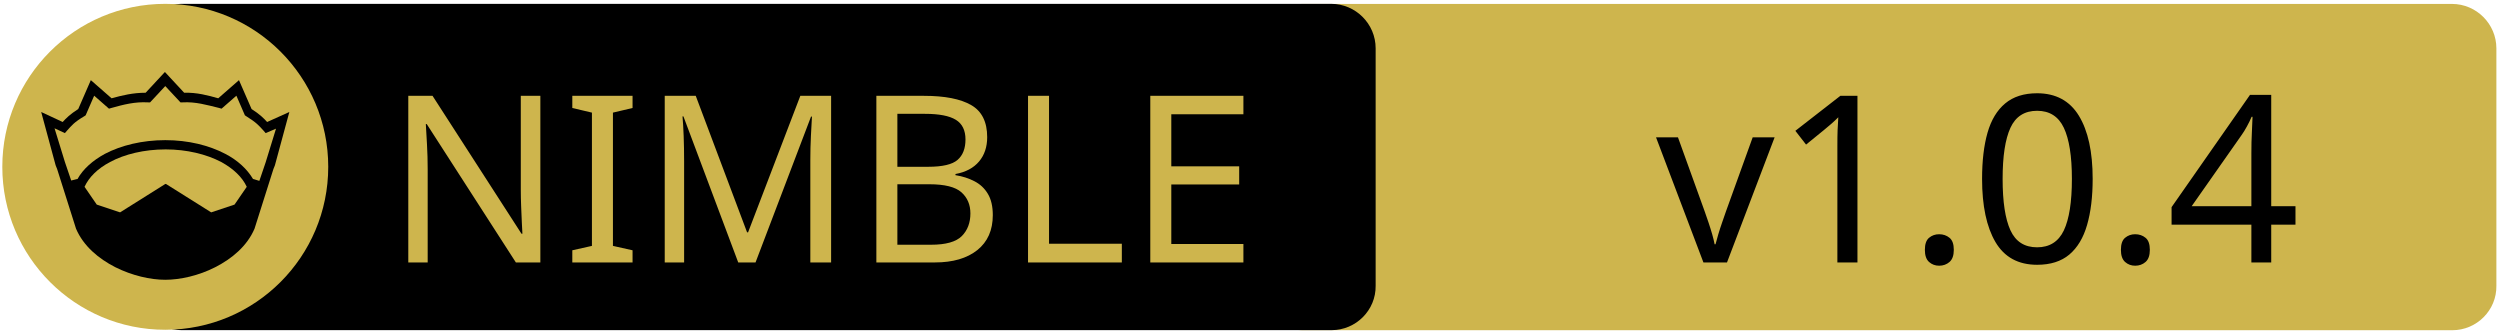
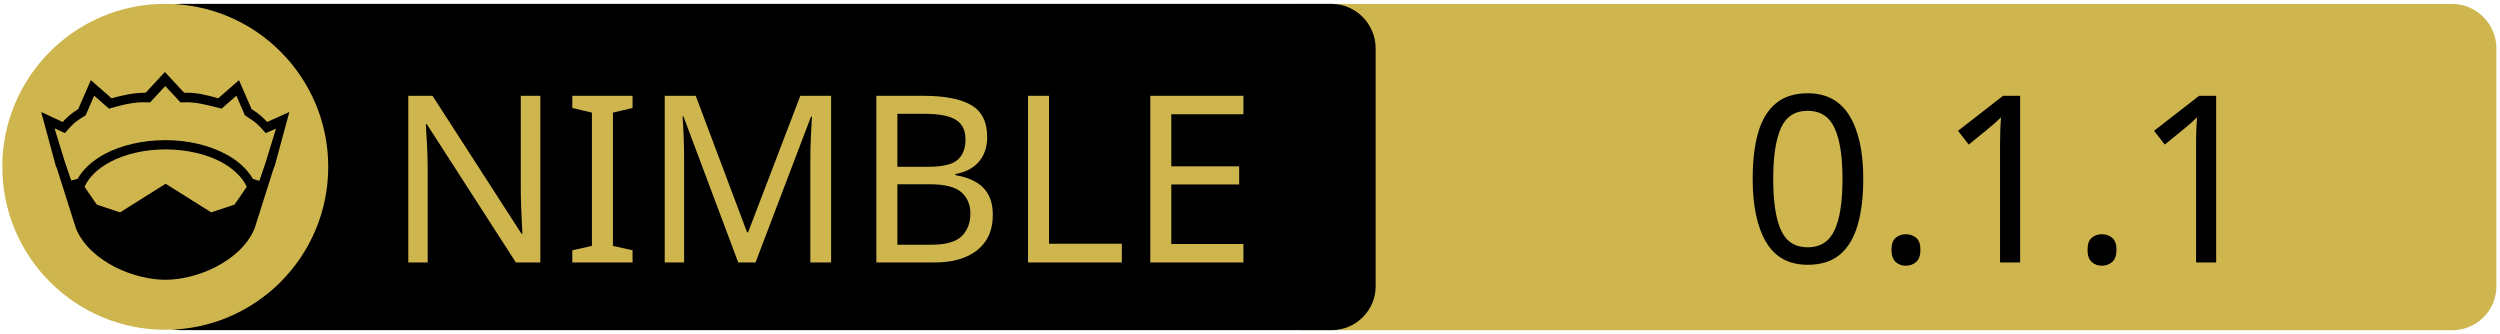
<svg xmlns="http://www.w3.org/2000/svg" xmlns:xlink="http://www.w3.org/1999/xlink" width="675" height="90" xml:space="preserve" version="1.1">
-   <a xlink:href="https://github.com/blue0x1/nimux">
+   <a xlink:href="https://github.com/openpeeps/pluginkit">
    <g>
      <path fill="#CEB54D" id="svg_15" d="m662.123,89.159l-310.5,0c-6.6,0 -12,-5.4 -12,-12l0,-64.1c0,-6.6 5.4,-12 12,-12l310.4,0c6.6,0 12,5.4 12,12l0,64.1c0.1,6.6 -5.3,12 -11.9,12z" />
      <path id="svg_1" d="m359.524,89.139l-310.5,0c-6.6,0 -12,-5.4 -12,-12l0,-64.1c0,-6.6 5.4,-12 12,-12l310.4,0c6.6,0 12,5.4 12,12l0,64.1c0.1,6.6 -5.3,12 -11.9,12z" />
      <rect id="svg_2" fill="none" height="45.9" width="315.3" class="st0" y="24.539" x="60.224" />
      <circle id="svg_4" fill="#CEB54D" r="44" cy="45.039" cx="44.624" class="st1" />
      <g id="XMLID_4_">
        <path id="svg_5" d="m78.124,30.239l-3.9,14.4l-0.4,1l-5.1,16.1c0,0 0,0 0,0c-2,4.7 -6.1,8.1 -10.6,10.4c-4.5,2.3 -9.5,3.4 -13.5,3.4c-4,0 -8.9,-1.1 -13.5,-3.4c-4.5,-2.3 -8.6,-5.7 -10.6,-10.4c0,0 0,0 0,0l-5.1,-16.1l-0.4,-1l-3.9,-14.4l5.8,2.7c0.9,-1 2,-2.1 4.2,-3.5l3.4,-7.8l5.6,4.9c2.9,-0.8 5.8,-1.5 9.2,-1.5l5.2,-5.6l5.2,5.6c3.4,-0.1 6.4,0.7 9.2,1.5l5.6,-4.9l3.4,7.8c2.2,1.4 3.3,2.5 4.2,3.5l6,-2.7z" />
        <g id="XMLID_6_">
          <g id="svg_6">
            <path id="svg_7" fill="#CEB54D" d="m66.624,50.439l-3.3,4.8l-6.3,2.1l-12.1,-7.6c-0.1,-0.1 -0.3,-0.1 -0.4,0l-12.1,7.6l-6.3,-2.1l-3.3,-4.8c1.2,-2.6 3.5,-4.9 6.9,-6.7c3.9,-2.1 9.2,-3.4 15,-3.4c5.7,0 11,1.3 15,3.4c3.3,1.8 5.7,4.1 6.9,6.7z" class="st1" />
          </g>
          <g id="svg_8" />
        </g>
        <g id="XMLID_5_">
          <g id="svg_9">
            <path id="svg_10" fill="#CEB54D" d="m74.524,34.739l-2.8,9.1l-1.7,5l-1.6,-0.5c0,0 -0.1,0 -0.1,0c-1.6,-2.7 -4.2,-5.1 -7.5,-6.8c-4.4,-2.3 -10,-3.7 -16.2,-3.7c-6.2,0 -11.9,1.4 -16.3,3.7c-3.3,1.8 -5.9,4.1 -7.4,6.8c0,0 -0.1,0 -0.1,0l-1.6,0.4l-1.7,-5l-2.8,-9.1l2.8,1.3l0.6,-0.7c1.2,-1.3 1.8,-2.2 4.7,-3.9l0.3,-0.2l2.3,-5.3l4,3.5l0.7,-0.2c3.2,-0.9 6.3,-1.7 9.8,-1.5l0.6,0l4.1,-4.4l4.1,4.4l0.6,0c3.5,-0.2 6.5,0.7 9.8,1.5l0.7,0.2l4,-3.5l2.3,5.3l0.3,0.2c2.9,1.8 3.5,2.6 4.7,3.9l0.6,0.7l2.8,-1.2z" class="st1" />
          </g>
          <g id="svg_11" />
        </g>
      </g>
      <text x="-442" y="-350.021" id="svg_16" font-size="63px" font-family="'PT Sans Caption', 'Tahoma', 'Helvetica Neue Medium', 'PT Sans', sans-serif" fill="#CEB54D" class="st1 st2 st3" transform="matrix(1 0 0 1 546.13 420.879)">NIMBLE</text>
-       <text x="-99.0" y="-350.012" id="svg_17" font-size="63.012px" font-family="'PT Sans Caption', 'Tahoma', 'Helvetica Neue Medium', 'PT Sans', sans-serif" fill="#000000" class="st1 st2 st3" transform="matrix(1 0 0 1 546.13 420.879)">v1.0.4</text>
+       <text x="-76.0" y="-350.012" id="svg_17" font-size="63.012px" font-family="'PT Sans Caption', 'Tahoma', 'Helvetica Neue Medium', 'PT Sans', sans-serif" fill="#000000" class="st1 st2 st3" transform="matrix(1 0 0 1 546.13 420.879)">0.1.1</text>
    </g>
  </a>
</svg>
